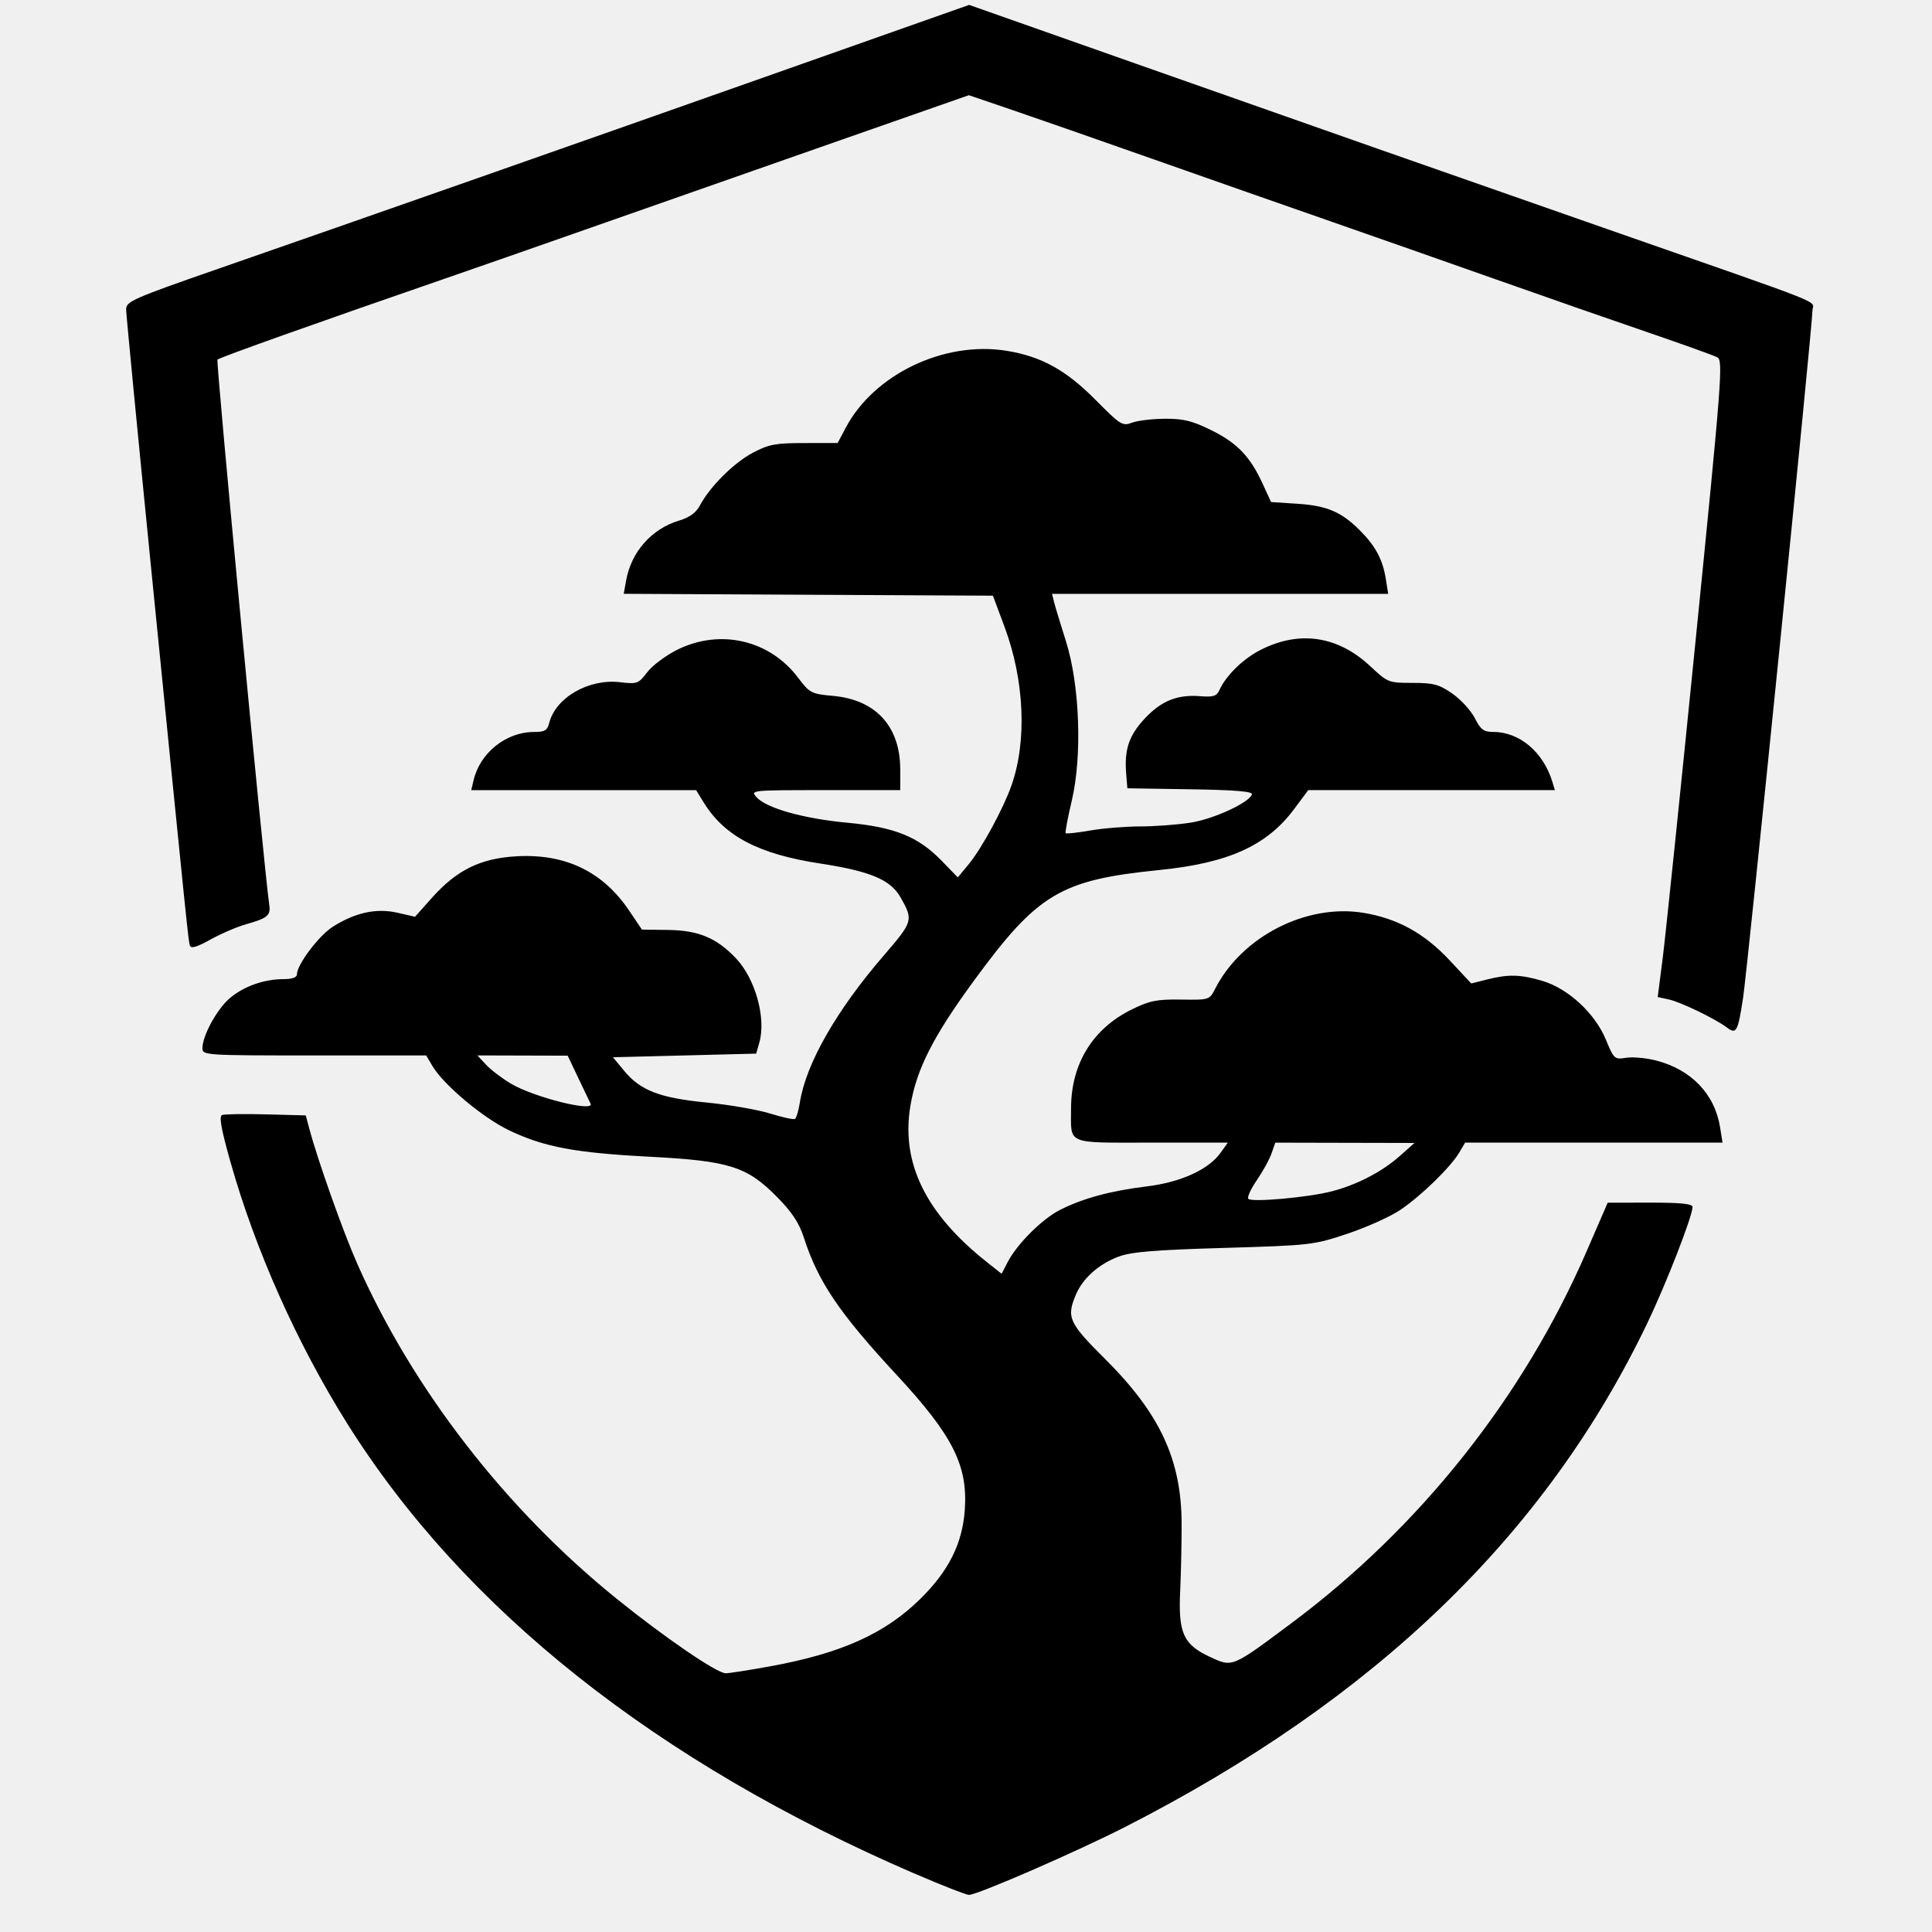
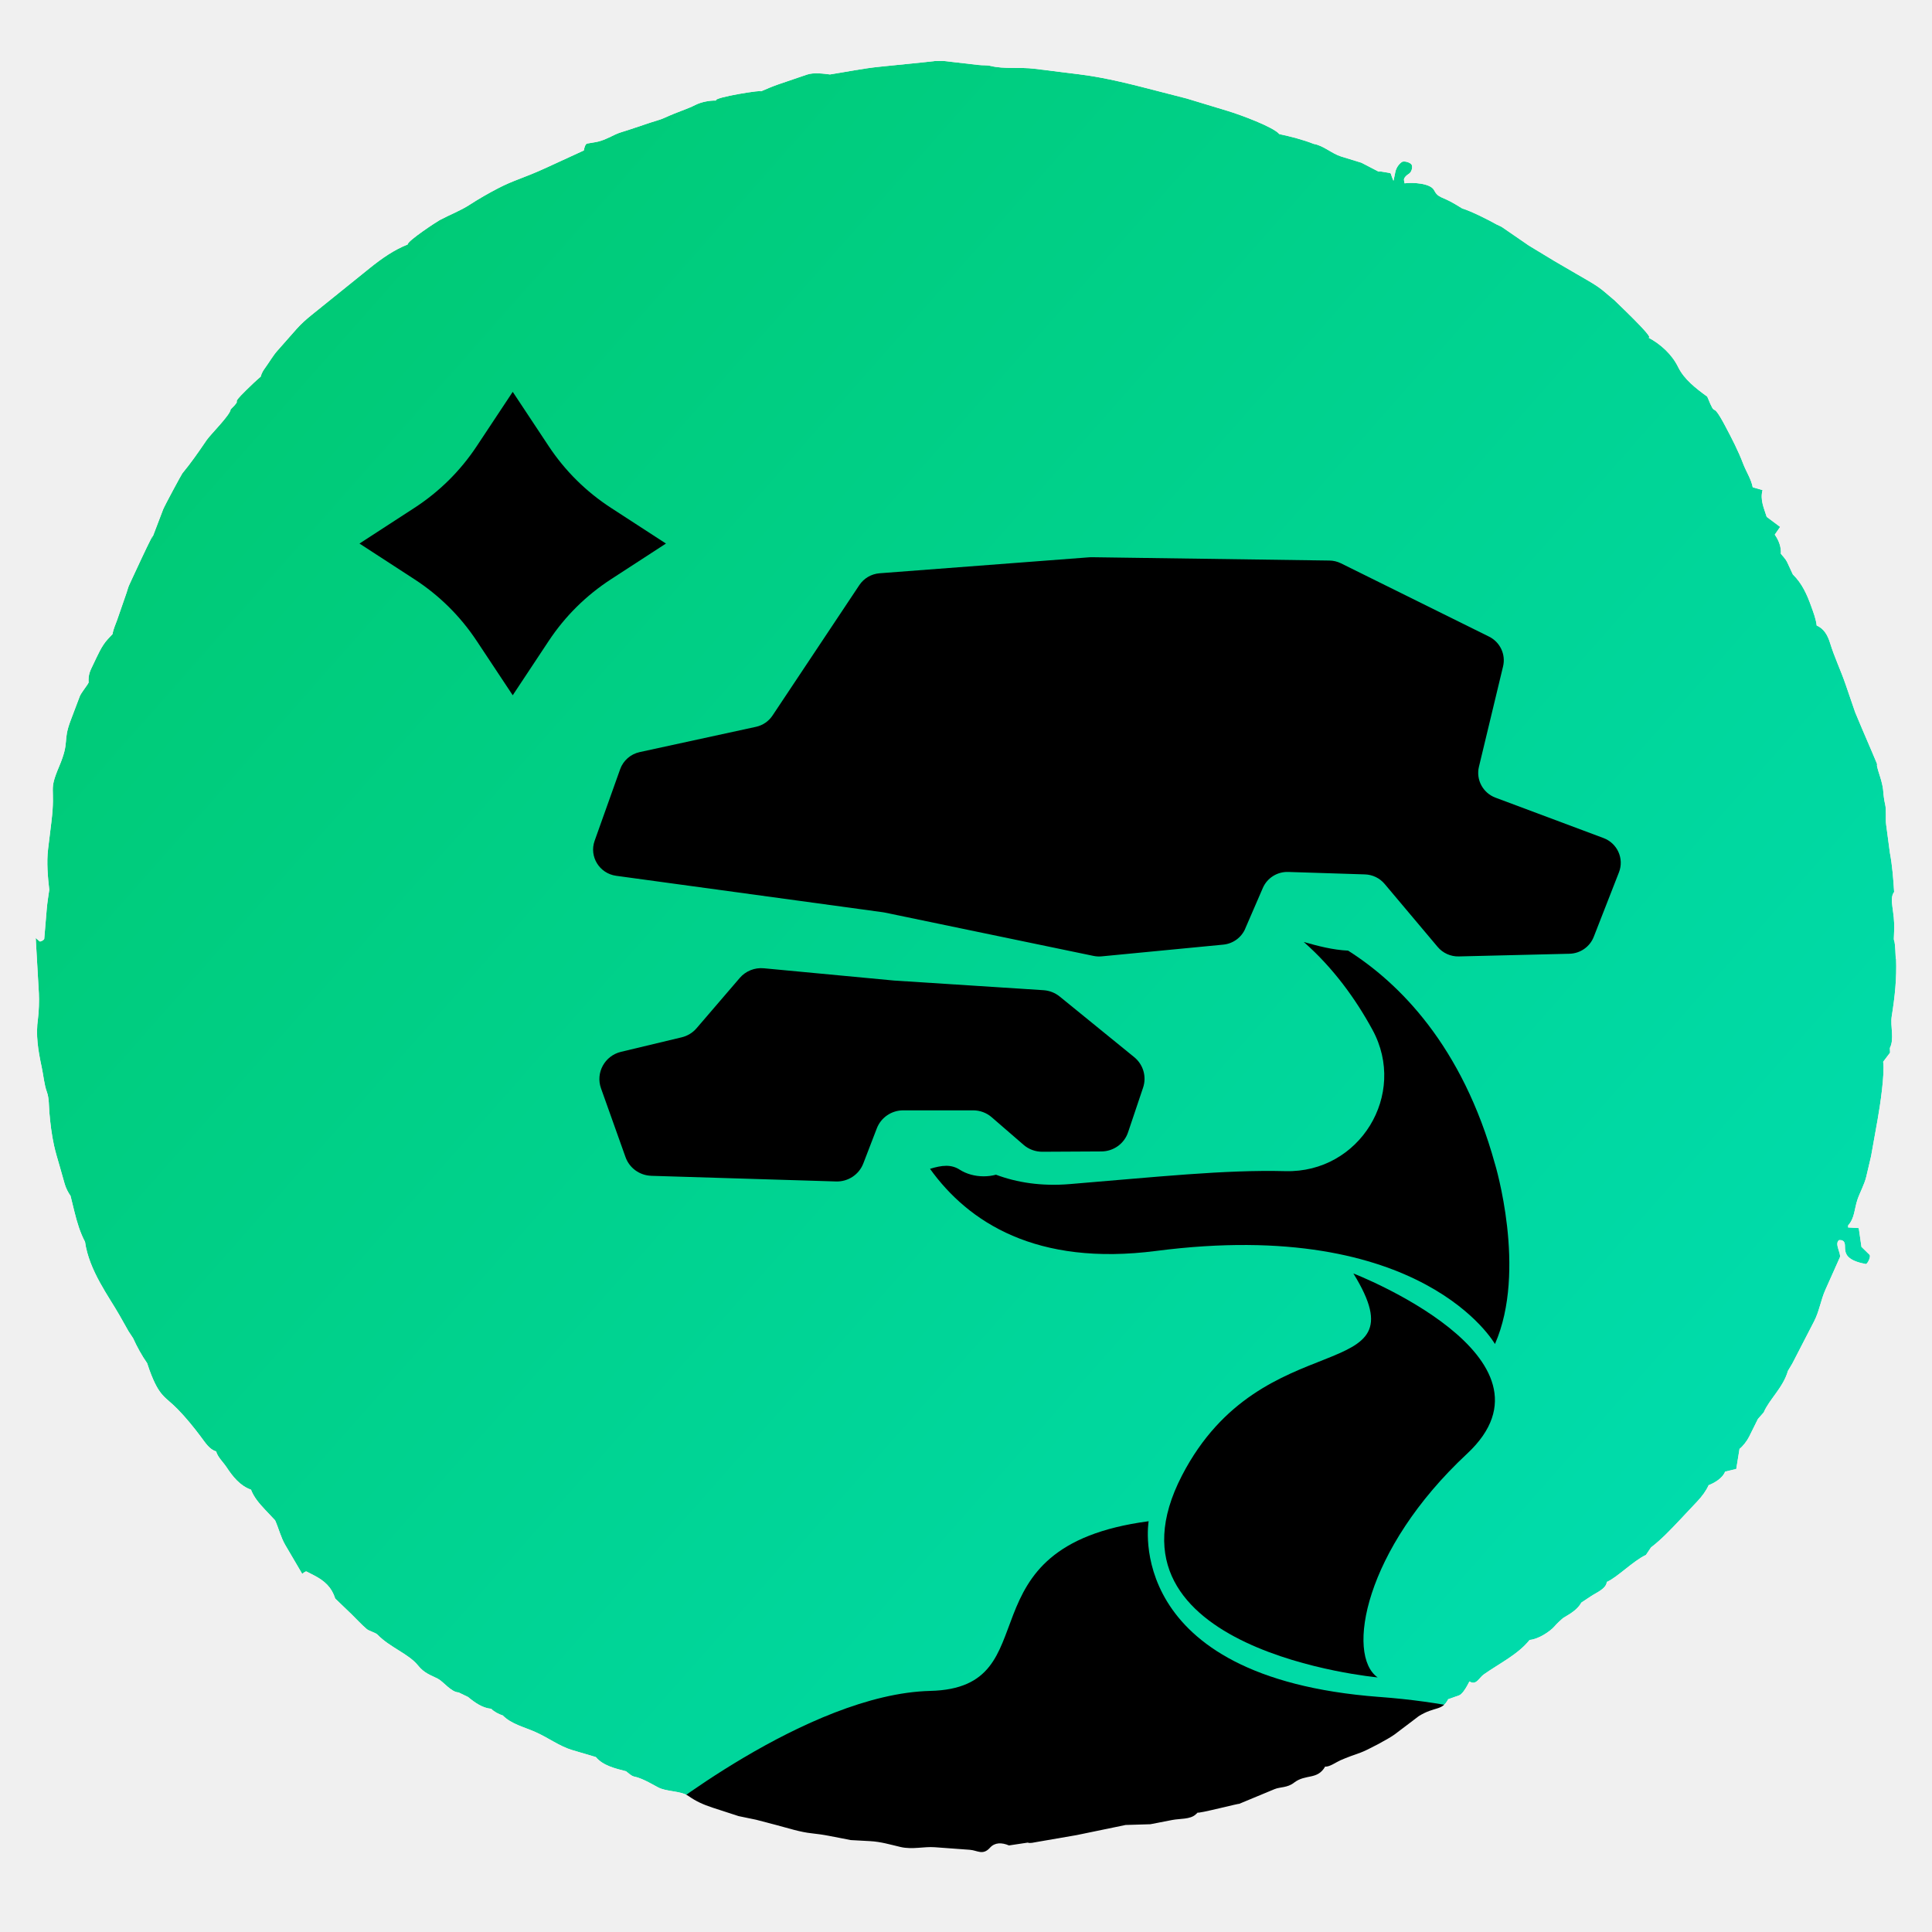
- <svg xmlns="http://www.w3.org/2000/svg" width="150mm" height="150mm" viewBox="0 0 150 150" version="1.1" id="svg1" xml:space="preserve">
-   <defs id="defs1" />
+ <svg xmlns="http://www.w3.org/2000/svg" width="100mm" height="100mm" viewBox="0 0 100 100" version="1.1" id="svg1">
+   <defs id="defs1">
+     <linearGradient id="paint0_linear_151_219" x1="20.5" y1="15.5" x2="132" y2="114" gradientUnits="userSpaceOnUse">
+       <stop stop-color="#00CA76" id="stop17" />
+       <stop offset="1" stop-color="#00E8D1" id="stop18" />
+     </linearGradient>
+     <clipPath clipPathUnits="userSpaceOnUse" id="clipPath1">
+       <rect width="268" height="96" fill="#ffffff" id="rect1" x="-1.2598427e-06" y="-1.2598425e-06" style="stroke-width:1" />
+     </clipPath>
+   </defs>
  <g id="layer1">
-     <path style="fill:#000000;stroke-width:1.066" d="M 71.022,145.474 C 50.956,136.812 35.992,124.937 26.94,110.493 23.046,104.279 19.818,97.039 17.881,90.172 17.167,87.641 16.995,86.666 17.245,86.57 c 0.189,-0.072 1.727,-0.095 3.419,-0.051 l 3.076,0.081 0.263,0.988 c 0.671,2.517 2.625,8.024 3.744,10.55 4.307,9.729 11.523,19.043 20.138,25.995 3.764,3.037 7.779,5.78 8.46,5.78 0.26,0 1.796,-0.24 3.413,-0.534 5.542,-1.006 8.944,-2.532 11.705,-5.251 2.193,-2.159 3.256,-4.287 3.442,-6.886 0.248,-3.461 -0.926,-5.789 -5.289,-10.494 -4.473,-4.824 -6.1,-7.233 -7.209,-10.676 -0.362,-1.122 -0.917,-1.963 -2.077,-3.139 -2.332,-2.367 -3.712,-2.804 -9.877,-3.124 -5.787,-0.301 -8.185,-0.749 -10.89,-2.033 -2.055,-0.976 -5.123,-3.545 -5.994,-5.019 L 33.09,81.944 h -8.686 c -8.514,0 -8.686,-0.011 -8.686,-0.567 0,-0.987 1.162,-3.087 2.167,-3.916 1.099,-0.906 2.64,-1.442 4.144,-1.442 0.655,0 1.025,-0.133 1.025,-0.368 0,-0.759 1.706,-3.019 2.801,-3.71 1.735,-1.095 3.379,-1.449 5.007,-1.076 l 1.362,0.312 1.306,-1.466 c 1.942,-2.179 3.797,-3.083 6.628,-3.232 3.77,-0.198 6.659,1.207 8.692,4.226 l 0.989,1.468 2.056,0.029 c 2.333,0.033 3.721,0.611 5.216,2.17 1.531,1.597 2.389,4.669 1.84,6.585 l -0.243,0.846 -5.559,0.141 -5.559,0.141 0.852,1.033 c 1.277,1.549 2.776,2.128 6.425,2.483 1.746,0.17 3.959,0.553 4.917,0.851 0.958,0.298 1.831,0.488 1.938,0.422 0.107,-0.066 0.281,-0.656 0.385,-1.31 0.478,-2.99 2.84,-7.125 6.482,-11.348 2.309,-2.677 2.335,-2.768 1.329,-4.546 -0.774,-1.37 -2.349,-2.032 -6.245,-2.628 -4.768,-0.729 -7.416,-2.115 -9.031,-4.728 L 54.046,61.346 h -8.729 -8.729 l 0.183,-0.776 c 0.5,-2.124 2.522,-3.739 4.683,-3.739 0.832,0 1.039,-0.12 1.181,-0.684 0.499,-1.987 3.07,-3.47 5.513,-3.18 1.324,0.157 1.421,0.121 2.112,-0.786 0.398,-0.522 1.456,-1.309 2.349,-1.748 3.319,-1.63 7.134,-0.745 9.339,2.165 0.924,1.219 1.032,1.276 2.743,1.432 3.315,0.302 5.203,2.374 5.203,5.711 v 1.604 h -5.828 c -5.768,0 -5.823,0.005 -5.328,0.552 0.772,0.853 3.651,1.663 7.032,1.977 3.691,0.343 5.512,1.076 7.339,2.956 l 1.255,1.292 0.866,-1.051 c 0.99,-1.201 2.657,-4.271 3.292,-6.063 1.224,-3.454 1.022,-8.172 -0.529,-12.336 l -0.903,-2.423 -14.332,-0.073 -14.332,-0.073 0.191,-1.056 c 0.4,-2.209 1.982,-3.992 4.108,-4.629 0.821,-0.246 1.316,-0.609 1.627,-1.192 0.778,-1.459 2.631,-3.301 4.104,-4.077 1.239,-0.653 1.755,-0.75 4,-0.751 l 2.577,-4.91e-4 0.635,-1.197 c 2.198,-4.144 7.638,-6.745 12.475,-5.966 2.697,0.434 4.618,1.494 6.918,3.816 1.927,1.946 2.089,2.047 2.822,1.768 0.427,-0.163 1.577,-0.301 2.555,-0.307 1.437,-0.009 2.123,0.159 3.58,0.876 2.029,0.999 3.033,2.04 4.003,4.148 l 0.664,1.444 2.042,0.132 c 2.292,0.149 3.413,0.626 4.854,2.067 1.213,1.213 1.771,2.258 2.013,3.77 l 0.185,1.158 H 94.727 81.679 l 0.158,0.635 c 0.087,0.349 0.5,1.714 0.919,3.033 1.077,3.392 1.278,8.932 0.451,12.415 -0.313,1.319 -0.523,2.444 -0.467,2.501 0.056,0.056 0.913,-0.039 1.905,-0.211 0.991,-0.173 2.744,-0.315 3.895,-0.316 1.151,-0.001 2.918,-0.135 3.927,-0.298 1.793,-0.289 4.52,-1.549 4.732,-2.188 0.076,-0.229 -1.285,-0.343 -4.782,-0.398 l -4.889,-0.077 -0.091,-1.116 c -0.153,-1.872 0.205,-2.958 1.401,-4.256 1.294,-1.404 2.553,-1.921 4.336,-1.779 1.028,0.082 1.285,4.48e-4 1.501,-0.474 0.522,-1.146 1.846,-2.435 3.211,-3.127 3.008,-1.524 5.985,-1.079 8.497,1.27 1.365,1.277 1.421,1.299 3.282,1.299 1.635,0 2.057,0.113 3.091,0.829 0.659,0.456 1.444,1.313 1.746,1.905 0.461,0.904 0.691,1.075 1.441,1.075 2.035,0 3.882,1.563 4.585,3.88 l 0.192,0.635 h -9.573 -9.573 l -1.105,1.481 c -2.115,2.836 -5.1,4.185 -10.459,4.724 -7.685,0.773 -9.439,1.822 -14.406,8.608 -3.144,4.295 -4.437,6.839 -4.916,9.666 -0.755,4.454 1.168,8.393 5.941,12.173 l 1.137,0.9 0.461,-0.892 c 0.735,-1.422 2.679,-3.361 4.082,-4.072 1.763,-0.893 3.924,-1.478 6.724,-1.819 2.644,-0.322 4.801,-1.305 5.731,-2.61 l 0.563,-0.79 h -5.914 c -6.739,0 -6.257,0.204 -6.257,-2.653 0,-3.468 1.683,-6.204 4.736,-7.697 1.374,-0.672 1.936,-0.784 3.81,-0.756 2.19,0.032 2.2,0.029 2.649,-0.85 2.072,-4.052 7.092,-6.615 11.519,-5.882 2.63,0.436 4.713,1.583 6.668,3.673 l 1.691,1.808 1.236,-0.311 c 1.657,-0.417 2.586,-0.392 4.294,0.115 1.995,0.592 4.072,2.512 4.913,4.542 0.634,1.53 0.68,1.571 1.582,1.425 0.511,-0.083 1.559,0.013 2.329,0.212 2.739,0.711 4.551,2.605 4.965,5.193 l 0.189,1.182 h -9.992 -9.992 l -0.461,0.776 c -0.685,1.152 -2.994,3.394 -4.598,4.464 -0.776,0.518 -2.617,1.344 -4.091,1.836 -2.618,0.874 -2.842,0.9 -9.594,1.099 -5.425,0.16 -7.186,0.307 -8.179,0.681 -1.511,0.569 -2.751,1.67 -3.284,2.915 -0.765,1.788 -0.577,2.212 2.222,4.995 4.304,4.28 5.965,7.859 5.973,12.861 0.002,1.474 -0.049,3.823 -0.114,5.22 -0.15,3.24 0.254,4.127 2.318,5.083 1.76,0.815 1.661,0.856 6.333,-2.629 9.982,-7.445 18.003,-17.551 22.904,-28.858 l 1.639,-3.78 3.293,-0.004 c 2.375,-0.003 3.293,0.09 3.294,0.335 0.001,0.707 -2.058,5.996 -3.52,9.041 -7.879,16.412 -21.105,29.174 -40.497,39.078 -3.785,1.933 -11.515,5.297 -12.163,5.292 -0.216,-10e-4 -2.108,-0.743 -4.203,-1.647 z M 103.391,92.497 c 1.976,-0.515 3.908,-1.519 5.301,-2.756 l 1.129,-1.002 -5.404,-0.012 -5.404,-0.012 -0.294,0.843 c -0.162,0.464 -0.677,1.4 -1.145,2.08 -0.468,0.68 -0.761,1.329 -0.651,1.44 0.28,0.284 4.657,-0.11 6.469,-0.582 z M 45.849,85.682 c -0.059,-0.116 -0.482,-1.001 -0.941,-1.966 l -0.833,-1.754 -3.506,-0.01 -3.506,-0.01 0.684,0.732 c 0.376,0.403 1.255,1.069 1.954,1.479 1.793,1.055 6.501,2.225 6.147,1.527 z m 88.237,-5.9 c -0.919,-0.691 -3.602,-1.987 -4.525,-2.187 l -0.857,-0.185 0.388,-3.024 c 0.213,-1.663 1.365,-12.78 2.559,-24.703 2.025,-20.214 2.139,-21.697 1.686,-21.939 -0.267,-0.143 -2.684,-1.011 -5.37,-1.93 -2.687,-0.918 -7.996,-2.769 -11.798,-4.113 -3.802,-1.344 -9.58,-3.372 -12.839,-4.507 C 100.071,16.06 93.913,13.9 89.645,12.396 85.377,10.892 80.386,9.15 78.554,8.526 L 75.223,7.392 63.741,11.41 c -6.315,2.21 -14.53,5.09 -18.254,6.401 -3.725,1.31 -8.74,3.061 -11.146,3.891 -9.541,3.292 -17.293,6.052 -17.457,6.217 -0.132,0.132 3.584,39.241 4.027,42.383 0.109,0.773 -0.173,1 -1.807,1.457 -0.698,0.195 -1.939,0.728 -2.758,1.184 -1.06,0.591 -1.52,0.726 -1.601,0.47 C 14.621,73.02 14.586,72.679 11.757,44.346 10.676,33.522 9.792,24.371 9.792,24.01 c 0,-0.605 0.563,-0.852 7.125,-3.133 C 28.305,16.918 43.763,11.495 60.083,5.733 L 75.245,0.38 88.159,4.933 c 14.324,5.05 23.419,8.242 36.898,12.948 17.499,6.111 15.66,5.377 15.66,6.245 0,1.199 -5.035,51.075 -5.388,53.372 -0.401,2.612 -0.519,2.828 -1.243,2.284 z" id="path1" />
+     <g id="g1" transform="matrix(4.089414,0,0,4.089414,-310.8596,-336.5987)">
+       <g clip-path="url(#clipPath1)" id="g16" transform="matrix(0.2645833,0,0,0.2645833,73.55417,83.07917)">
+         <mask id="mask0_151_219" maskUnits="userSpaceOnUse" x="11" y="-1" width="90" height="87">
+           <path d="m 99.992,42.962 c -0.052,-1.406 -0.122,-0.466 -0.078,-1.331 0.049,-0.952 -0.268,-1.506 0,-1.871 -0.039,-0.622 -0.087,-1.259 -0.202,-1.868 l -0.18,-1.35 c -0.038,-0.284 0.015,-0.699 -0.046,-0.961 -0.049,-0.216 -0.076,-0.406 -0.1,-0.717 -0.016,-0.165 -0.087,-0.44 -0.139,-0.6 -0.373,-1.144 0.11,-0.031 -0.406,-1.236 l -0.466,-1.087 -0.326,-0.777 -0.46,-1.341 c -0.235,-0.684 -0.529,-1.285 -0.742,-1.978 -0.116,-0.379 -0.302,-0.688 -0.637,-0.829 -0.041,-0.331 -0.154,-0.615 -0.262,-0.917 -0.205,-0.574 -0.441,-1.1 -0.879,-1.528 l -0.279,-0.6 c -0.059,-0.125 -0.206,-0.281 -0.296,-0.391 0.028,-0.313 -0.104,-0.655 -0.29,-0.911 l 0.257,-0.371 -0.644,-0.481 c -0.12,-0.4 -0.326,-0.798 -0.197,-1.28 l -0.47,-0.134 c -0.073,-0.391 -0.319,-0.758 -0.458,-1.126 -0.236,-0.623 -0.539,-1.208 -0.876,-1.841 -0.702,-1.318 -0.365,-0.198 -0.841,-1.369 -0.54,-0.393 -1.105,-0.826 -1.39,-1.409 -0.297,-0.609 -0.828,-1.097 -1.431,-1.419 0.408,0.117 -1.742,-1.886 -1.585,-1.754 L 86.033,11.031 C 85.67,10.724 85.199,10.476 84.727,10.2 L 83.673,9.586 82.436,8.837 81.156,7.956 C 81.099,7.916 80.968,7.869 80.907,7.835 80.508,7.61 79.704,7.203 79.249,7.061 L 78.92,6.863 C 78.271,6.472 78.111,6.585 77.901,6.183 77.73,5.855 76.864,5.807 76.494,5.862 L 76.469,5.723 C 76.437,5.619 76.576,5.481 76.706,5.402 76.822,5.331 76.888,5.118 76.841,4.989 76.796,4.865 76.463,4.768 76.356,4.847 76.193,4.966 76.089,5.151 76.055,5.308 l -0.087,0.422 c 0,0 -0.007,-0.002 -0.011,-0.003 C 75.834,5.459 75.865,5.38 75.783,5.366 L 75.349,5.294 C 75.326,5.291 75.286,5.297 75.253,5.302 L 74.432,4.877 73.462,4.579 C 73.015,4.443 72.619,4.055 72.149,3.976 71.624,3.77 71.064,3.627 70.503,3.506 70.22,3.165 68.64,2.582 68.034,2.399 L 66.073,1.805 64.828,1.485 C 63.518,1.148 62.283,0.817 60.937,0.648 L 58.791,0.381 C 58.085,0.293 57.349,0.406 56.695,0.247 56.501,0.199 56.368,0.23 56.092,0.198 L 54.463,0.01 C 54.182,-0.023 53.853,0.033 53.584,0.061 L 51.361,0.287 C 50.567,0.368 49.765,0.535 49.008,0.653 48.702,0.615 48.226,0.55 47.903,0.662 L 46.545,1.125 c -0.249,0.085 -0.623,0.24 -0.852,0.342 0.25,-0.112 -2.299,0.284 -2.136,0.436 -0.311,-0.01 -0.706,0.068 -0.977,0.204 -0.486,0.243 -0.727,0.276 -1.548,0.647 -0.136,0.062 -0.41,0.135 -0.593,0.196 L 39.335,3.319 C 39.147,3.382 38.933,3.433 38.738,3.526 38.44,3.669 38.129,3.833 37.8,3.89 l -0.407,0.069 c -0.095,0.017 -0.149,0.239 -0.159,0.33 L 35.42,5.123 c -1.089,0.5 -1.525,0.578 -2.297,0.98 -0.47,0.245 -0.917,0.501 -1.356,0.786 -0.441,0.286 -0.969,0.485 -1.431,0.733 -0.129,0.069 -1.553,0.998 -1.531,1.166 -0.647,0.254 -1.235,0.663 -1.812,1.128 l -2.759,2.224 c -0.274,0.22 -0.517,0.434 -0.746,0.692 l -0.928,1.052 c -0.203,0.231 -0.372,0.531 -0.556,0.782 -0.097,0.133 -0.185,0.265 -0.229,0.443 -0.228,0.194 -0.45,0.408 -0.688,0.641 -0.882,0.863 -0.091,0.277 -0.75,0.927 -0.008,0.254 -0.971,1.208 -1.144,1.462 -0.402,0.59 -0.746,1.089 -1.167,1.598 -0.042,0.051 -0.856,1.559 -0.919,1.725 l -0.556,1.458 c 0.406,-1.063 -1.314,2.693 -1.079,2.187 -0.038,0.082 -0.082,0.247 -0.113,0.338 l -0.451,1.303 c -0.074,0.214 -0.187,0.442 -0.219,0.675 l -0.229,0.245 c -0.302,0.325 -0.479,0.761 -0.7,1.216 -0.142,0.294 -0.242,0.472 -0.218,0.862 -0.091,0.175 -0.358,0.486 -0.426,0.665 l -0.431,1.139 c -0.398,1.05 -0.029,0.968 -0.55,2.201 -0.537,1.27 -0.157,0.882 -0.373,2.659 l -0.158,1.295 c -0.078,0.639 -0.013,1.356 0.056,1.953 -0.04,0.286 -0.092,0.581 -0.121,0.926 l -0.119,1.418 c -0.004,0.057 -0.186,0.156 -0.223,0.122 l -0.185,-0.161 0.151,2.653 c 0.018,0.32 0,0.898 -0.043,1.203 -0.112,0.787 0,1.496 0.179,2.33 0.088,0.409 0.117,0.828 0.248,1.183 0.109,0.296 0.092,0.68 0.12,1.001 0.042,0.503 0.11,1.048 0.218,1.544 0.07,0.326 0.183,0.69 0.286,1.051 l 0.226,0.797 c 0.058,0.204 0.17,0.422 0.28,0.574 l 0.185,0.752 c 0.129,0.523 0.27,0.994 0.509,1.45 0.193,1.374 1.152,2.631 1.65,3.513 l 0.429,0.76 0.222,0.338 c 0.188,0.415 0.412,0.823 0.671,1.194 0.027,0.088 0.082,0.25 0.112,0.331 0.478,1.303 0.744,1.25 1.343,1.863 0.385,0.393 0.757,0.849 1.107,1.315 0.227,0.303 0.415,0.614 0.738,0.709 0.074,0.275 0.338,0.514 0.496,0.753 0.296,0.449 0.645,0.892 1.172,1.078 0.131,0.349 0.38,0.647 0.656,0.94 l 0.497,0.527 c 0.162,0.357 0.278,0.825 0.48,1.169 l 0.819,1.396 c 0,0 0.147,-0.146 0.209,-0.115 l 0.346,0.178 c 0.529,0.273 0.852,0.581 1.021,1.113 l 0.794,0.764 c 0.215,0.207 0.459,0.481 0.716,0.698 0.11,0.092 0.417,0.166 0.511,0.263 0.592,0.614 1.495,0.921 1.938,1.474 0.301,0.377 0.602,0.458 0.946,0.634 0.271,0.139 0.644,0.65 0.996,0.657 l 0.451,0.218 c 0.328,0.273 0.699,0.532 1.111,0.566 0.132,0.139 0.367,0.262 0.553,0.318 0.415,0.419 1.008,0.547 1.567,0.796 0.616,0.274 1.149,0.681 1.752,0.86 l 1.133,0.335 c 0.342,0.411 0.925,0.546 1.446,0.68 0.589,0.495 0.098,-0.035 1.52,0.763 0.402,0.226 1.096,0.16 1.479,0.429 0.336,0.237 0.681,0.397 1.132,0.545 l 1.251,0.407 0.835,0.173 0.973,0.255 c 0.59,0.155 1.137,0.338 1.7,0.396 0.256,0.028 0.539,0.066 0.825,0.122 l 1.035,0.201 0.932,0.051 c 0.509,0.028 0.954,0.164 1.445,0.279 0.567,0.132 1.117,-0.026 1.631,0.011 l 1.688,0.124 c 0.363,0.026 0.618,0.284 0.964,-0.101 0.23,-0.255 0.557,-0.255 0.908,-0.108 l 0.897,-0.135 c 0.117,0.043 0.271,-0.002 0.455,-0.034 l 1.883,-0.325 2.346,-0.485 1.181,-0.035 1.05,-0.204 c 0.368,-0.071 0.857,-0.023 1.117,-0.263 l 0.105,-0.097 c -0.086,0.096 2.156,-0.487 1.956,-0.403 l 1.709,-0.71 c 0.28,-0.117 0.608,-0.058 0.932,-0.308 0.566,-0.438 1.115,-0.116 1.495,-0.775 0.186,0.035 0.53,-0.211 0.719,-0.295 0.341,-0.15 0.654,-0.258 0.965,-0.368 0.336,-0.119 1.376,-0.675 1.643,-0.877 l 0.88,-0.666 0.269,-0.205 c 0.778,-0.483 1.109,-0.233 1.409,-0.809 l 0.524,-0.185 c 0.138,-0.051 0.302,-0.315 0.376,-0.449 l 0.117,-0.217 c 0.32,0.212 0.458,-0.175 0.687,-0.336 0.758,-0.534 1.632,-0.952 2.191,-1.649 0.409,-0.029 0.986,-0.402 1.214,-0.675 0.085,-0.101 0.293,-0.297 0.398,-0.38 0.383,-0.224 0.686,-0.411 0.863,-0.732 l 0.463,-0.307 c 0.26,-0.173 0.726,-0.354 0.754,-0.681 0.485,-0.203 1.264,-1.008 1.871,-1.29 l 0.245,-0.362 c 0.488,-0.372 0.945,-0.853 1.404,-1.341 l 0.804,-0.855 c 0.23,-0.244 0.425,-0.505 0.547,-0.779 0.277,-0.107 0.676,-0.339 0.787,-0.649 l 0.535,-0.129 0.156,-0.96 c 0.161,-0.122 0.362,-0.388 0.454,-0.572 l 0.426,-0.858 0.279,-0.317 c 0.257,-0.614 0.932,-1.188 1.157,-1.985 l 0.208,-0.347 1.046,-2.028 c 0.245,-0.473 0.321,-1.019 0.535,-1.498 l 0.695,-1.557 c 0.07,-0.196 -0.275,-0.651 -0.036,-0.826 l 0.113,0.005 c 0.461,0.139 -0.362,0.859 1.171,1.143 0.089,-0.029 0.249,-0.369 0.172,-0.445 l -0.387,-0.379 -0.129,-0.898 -0.51,-0.03 0.002,-0.099 c 0.314,-0.346 0.296,-0.788 0.444,-1.228 0.115,-0.341 0.335,-0.73 0.424,-1.107 l 0.229,-0.975 0.312,-1.746 c 0.116,-0.644 0.351,-2.206 0.266,-2.77 l 0.33,-0.436 -0.008,-0.226 c 0.225,-0.444 0.01,-1.03 0.089,-1.521 0.149,-0.926 0.242,-1.799 0.207,-2.751 z" fill="#ffffff" id="path7" />
+         </mask>
+         <g mask="url(#mask0_151_219)" id="g15">
+           <path d="m 99.992,42.962 c -0.052,-1.406 -0.122,-0.466 -0.078,-1.331 0.049,-0.952 -0.268,-1.506 0,-1.871 -0.039,-0.622 -0.087,-1.259 -0.202,-1.868 l -0.18,-1.35 c -0.038,-0.284 0.015,-0.699 -0.046,-0.961 -0.049,-0.216 -0.076,-0.406 -0.1,-0.717 -0.016,-0.165 -0.087,-0.44 -0.139,-0.6 -0.373,-1.144 0.11,-0.031 -0.406,-1.236 l -0.466,-1.087 -0.326,-0.777 -0.46,-1.341 c -0.235,-0.684 -0.529,-1.285 -0.742,-1.978 -0.116,-0.379 -0.302,-0.688 -0.637,-0.829 -0.041,-0.331 -0.154,-0.615 -0.262,-0.917 -0.205,-0.574 -0.441,-1.1 -0.879,-1.528 l -0.279,-0.6 c -0.059,-0.125 -0.206,-0.281 -0.296,-0.391 0.028,-0.313 -0.104,-0.655 -0.29,-0.911 l 0.257,-0.371 -0.644,-0.481 c -0.12,-0.4 -0.326,-0.798 -0.197,-1.28 l -0.47,-0.134 c -0.073,-0.391 -0.319,-0.758 -0.458,-1.126 -0.236,-0.623 -0.539,-1.208 -0.876,-1.841 -0.702,-1.318 -0.365,-0.198 -0.841,-1.369 -0.54,-0.393 -1.105,-0.826 -1.39,-1.409 -0.297,-0.609 -0.828,-1.097 -1.431,-1.419 0.408,0.117 -1.742,-1.886 -1.585,-1.754 L 86.033,11.031 C 85.67,10.724 85.199,10.476 84.727,10.2 L 83.673,9.586 82.436,8.837 81.156,7.956 C 81.099,7.916 80.968,7.869 80.907,7.835 80.508,7.61 79.704,7.203 79.249,7.061 L 78.92,6.862 C 78.271,6.472 78.111,6.585 77.901,6.183 77.73,5.855 76.864,5.807 76.494,5.862 L 76.469,5.723 C 76.437,5.619 76.576,5.481 76.706,5.402 76.822,5.331 76.888,5.118 76.841,4.989 76.796,4.865 76.463,4.768 76.356,4.847 76.193,4.966 76.089,5.151 76.055,5.308 l -0.087,0.422 c 0,0 -0.007,-0.002 -0.011,-0.003 C 75.834,5.459 75.865,5.38 75.783,5.366 L 75.349,5.294 C 75.326,5.291 75.286,5.297 75.253,5.302 L 74.432,4.877 73.462,4.579 C 73.015,4.443 72.619,4.055 72.149,3.976 71.624,3.77 71.064,3.627 70.503,3.506 70.22,3.165 68.64,2.582 68.034,2.399 L 66.073,1.805 64.828,1.485 C 63.518,1.148 62.283,0.817 60.937,0.648 L 58.791,0.381 C 58.085,0.293 57.349,0.406 56.695,0.247 56.501,0.199 56.368,0.23 56.092,0.198 L 54.463,0.01 C 54.182,-0.023 53.853,0.033 53.584,0.061 L 51.361,0.287 C 50.567,0.368 49.765,0.535 49.008,0.653 48.702,0.615 48.226,0.55 47.903,0.662 L 46.545,1.125 c -0.249,0.085 -0.623,0.24 -0.852,0.342 0.25,-0.112 -2.299,0.284 -2.136,0.436 -0.311,-0.01 -0.706,0.068 -0.977,0.204 -0.486,0.243 -0.727,0.276 -1.548,0.647 -0.136,0.062 -0.41,0.135 -0.593,0.196 L 39.335,3.319 C 39.147,3.382 38.933,3.433 38.738,3.526 38.44,3.669 38.129,3.833 37.8,3.89 l -0.407,0.069 c -0.095,0.017 -0.149,0.239 -0.159,0.33 L 35.42,5.123 c -1.089,0.5 -1.525,0.578 -2.297,0.98 -0.47,0.245 -0.917,0.501 -1.356,0.786 -0.441,0.286 -0.969,0.485 -1.431,0.733 -0.129,0.069 -1.553,0.998 -1.531,1.166 -0.647,0.254 -1.235,0.663 -1.812,1.128 l -2.759,2.224 c -0.274,0.22 -0.517,0.434 -0.746,0.692 l -0.928,1.052 c -0.203,0.231 -0.372,0.531 -0.556,0.782 -0.097,0.133 -0.185,0.265 -0.229,0.443 -0.228,0.194 -0.45,0.408 -0.688,0.641 -0.882,0.863 -0.091,0.277 -0.75,0.927 -0.008,0.254 -0.971,1.208 -1.144,1.462 -0.402,0.59 -0.746,1.089 -1.167,1.598 -0.042,0.051 -0.856,1.559 -0.919,1.725 l -0.556,1.458 c 0.406,-1.063 -1.314,2.693 -1.079,2.187 -0.038,0.082 -0.082,0.247 -0.113,0.338 l -0.451,1.303 c -0.074,0.214 -0.187,0.442 -0.219,0.675 l -0.229,0.245 c -0.302,0.325 -0.479,0.761 -0.7,1.216 -0.142,0.294 -0.242,0.472 -0.218,0.862 -0.091,0.175 -0.358,0.486 -0.426,0.665 l -0.431,1.139 c -0.398,1.05 -0.029,0.968 -0.55,2.201 -0.537,1.27 -0.157,0.882 -0.373,2.659 l -0.158,1.294 c -0.078,0.64 -0.013,1.356 0.056,1.953 -0.04,0.286 -0.092,0.581 -0.121,0.926 l -0.119,1.418 c -0.004,0.057 -0.186,0.156 -0.223,0.122 l -0.185,-0.161 0.151,2.653 c 0.018,0.32 0,0.898 -0.043,1.203 -0.112,0.787 0,1.496 0.179,2.33 0.088,0.409 0.117,0.828 0.248,1.183 0.109,0.296 0.092,0.68 0.12,1.001 0.042,0.503 0.11,1.048 0.218,1.544 0.07,0.326 0.183,0.69 0.286,1.051 l 0.226,0.797 c 0.058,0.204 0.17,0.422 0.28,0.574 l 0.185,0.752 c 0.129,0.523 0.27,0.994 0.509,1.45 0.193,1.374 1.152,2.631 1.65,3.513 l 0.429,0.76 0.222,0.338 c 0.188,0.415 0.412,0.823 0.671,1.194 0.027,0.088 0.082,0.25 0.112,0.331 0.478,1.303 0.744,1.25 1.343,1.863 0.385,0.393 0.757,0.849 1.107,1.315 0.227,0.303 0.415,0.614 0.738,0.709 0.074,0.275 0.338,0.514 0.496,0.753 0.296,0.449 0.645,0.892 1.172,1.078 0.131,0.349 0.38,0.647 0.656,0.94 l 0.497,0.527 c 0.162,0.357 0.278,0.825 0.48,1.169 l 0.819,1.396 c 0,0 0.147,-0.146 0.209,-0.115 l 0.346,0.178 c 0.529,0.273 0.852,0.581 1.021,1.113 l 0.794,0.764 c 0.215,0.207 0.459,0.481 0.716,0.698 0.11,0.092 0.417,0.166 0.511,0.263 0.592,0.614 1.495,0.921 1.938,1.474 0.301,0.377 0.602,0.458 0.946,0.634 0.271,0.139 0.644,0.651 0.996,0.657 l 0.451,0.218 c 0.328,0.273 0.699,0.532 1.111,0.566 0.132,0.139 0.367,0.262 0.553,0.318 0.415,0.419 1.008,0.547 1.567,0.796 0.616,0.274 1.149,0.681 1.752,0.86 l 1.133,0.335 c 0.342,0.411 0.925,0.546 1.446,0.68 0.589,0.495 0.098,-0.035 1.52,0.763 0.402,0.226 1.096,0.16 1.479,0.429 0.336,0.237 0.681,0.397 1.132,0.545 l 1.251,0.407 0.835,0.173 0.973,0.255 c 0.59,0.155 1.137,0.338 1.7,0.396 0.256,0.028 0.539,0.066 0.825,0.122 l 1.035,0.201 0.932,0.051 c 0.509,0.028 0.954,0.164 1.445,0.279 0.567,0.132 1.117,-0.026 1.631,0.011 l 1.688,0.124 c 0.363,0.026 0.618,0.284 0.964,-0.101 0.23,-0.255 0.557,-0.255 0.908,-0.108 l 0.897,-0.135 c 0.117,0.043 0.271,-0.002 0.455,-0.034 l 1.883,-0.325 2.346,-0.485 1.181,-0.035 1.05,-0.204 c 0.368,-0.071 0.857,-0.023 1.117,-0.263 l 0.105,-0.097 c -0.086,0.096 2.156,-0.486 1.956,-0.403 l 1.709,-0.71 c 0.28,-0.117 0.608,-0.058 0.932,-0.308 0.566,-0.438 1.115,-0.116 1.495,-0.775 0.186,0.035 0.53,-0.211 0.719,-0.295 0.341,-0.15 0.654,-0.258 0.965,-0.368 0.336,-0.119 1.376,-0.675 1.643,-0.877 l 0.88,-0.666 0.269,-0.205 c 0.778,-0.483 1.109,-0.233 1.409,-0.809 l 0.524,-0.185 c 0.138,-0.051 0.302,-0.315 0.376,-0.449 l 0.117,-0.217 c 0.32,0.212 0.458,-0.175 0.687,-0.336 0.758,-0.534 1.632,-0.952 2.191,-1.649 0.409,-0.029 0.986,-0.402 1.214,-0.675 0.085,-0.101 0.293,-0.297 0.398,-0.38 0.383,-0.224 0.686,-0.411 0.863,-0.732 l 0.463,-0.307 c 0.26,-0.173 0.726,-0.354 0.754,-0.681 0.485,-0.203 1.264,-1.008 1.871,-1.29 l 0.245,-0.362 c 0.488,-0.372 0.945,-0.853 1.404,-1.341 l 0.804,-0.855 c 0.23,-0.244 0.425,-0.505 0.547,-0.779 0.277,-0.107 0.676,-0.339 0.787,-0.649 l 0.535,-0.129 0.156,-0.96 c 0.161,-0.122 0.362,-0.388 0.454,-0.572 l 0.426,-0.858 0.279,-0.317 c 0.257,-0.614 0.932,-1.188 1.157,-1.985 l 0.208,-0.347 1.046,-2.028 c 0.245,-0.473 0.321,-1.019 0.535,-1.498 l 0.695,-1.557 c 0.07,-0.196 -0.275,-0.651 -0.036,-0.826 l 0.113,0.005 c 0.461,0.139 -0.362,0.859 1.171,1.143 0.089,-0.029 0.249,-0.369 0.172,-0.445 l -0.387,-0.379 -0.129,-0.898 -0.51,-0.03 0.002,-0.099 c 0.314,-0.346 0.296,-0.788 0.444,-1.228 0.115,-0.341 0.335,-0.73 0.424,-1.107 l 0.229,-0.975 0.312,-1.746 c 0.116,-0.644 0.351,-2.206 0.266,-2.77 l 0.33,-0.436 -0.008,-0.226 c 0.225,-0.444 0.01,-1.03 0.089,-1.521 0.149,-0.926 0.242,-1.799 0.207,-2.751 z" fill="url(#paint0_linear_151_219)" id="path8" style="fill:url(#paint0_linear_151_219)" />
+           <path d="m 79.487,66.632 c 4.933,-4.597 -5.441,-8.621 -5.441,-8.621 3.41,5.532 -4.339,2.211 -8.198,9.662 -4.353,8.405 9.359,9.662 9.359,9.662 -1.519,-1.059 -0.653,-6.106 4.28,-10.703 z" fill="#000000" id="path9" />
+           <path d="m 89.035,85.165 h 0.972 c 0.543,0 1.014,-0.319 1.14,-0.773 0.176,-0.632 -0.383,-1.238 -1.14,-1.238 H 40.322 c -0.757,0 -1.315,0.607 -1.139,1.238 0.126,0.452 0.597,0.773 1.139,0.773 h 0.972 l 1.128,3.224 c 0.644,1.838 1.944,3.392 3.677,4.31 0.058,0.031 0.117,0.062 0.174,0.092 0.725,0.38 1.617,0.23 2.185,-0.354 0.411,-0.424 0.98,-0.662 1.572,-0.657 l 15.134,0.09 15.134,-0.09 c 0.593,-0.003 1.162,0.234 1.572,0.657 0.374,0.384 0.96,0.471 1.433,0.218 0.017,-0.009 0.032,-0.018 0.049,-0.026 2.448,-1.31 4.295,-3.499 5.206,-6.102 l 0.477,-1.362 z" fill="#000000" id="path10" />
+           <path d="M 75.279,78.269 C 62.947,77.335 64.252,69.864 64.252,69.864 c -9.213,1.221 -4.57,7.973 -10.447,8.117 -5.877,0.143 -13.409,6.258 -13.409,6.258 l 45.809,0.549 c 0,0 1.409,-5.586 -10.925,-6.52 z" fill="#000000" id="path11" />
+           <path d="m 80.817,52.767 c -1.564,-5.665 -4.589,-8.654 -7.023,-10.199 -0.732,-0.034 -1.436,-0.22 -2.12,-0.413 1.406,1.238 2.474,2.711 3.285,4.2 1.687,3.095 -0.614,6.855 -4.165,6.762 -2.918,-0.076 -6.211,0.284 -10.316,0.619 -1.364,0.112 -2.531,-0.074 -3.53,-0.449 -0.189,0.052 -0.389,0.077 -0.591,0.077 -0.418,0 -0.826,-0.113 -1.146,-0.319 -0.191,-0.123 -0.402,-0.184 -0.643,-0.184 -0.24,0 -0.51,0.063 -0.775,0.145 1.835,2.553 5.083,4.67 10.822,3.927 12.768,-1.652 16.203,4.454 16.203,4.454 1.549,-3.52 0,-8.62 0,-8.62 z" fill="#000000" id="path12" />
+           <path d="m 40.462,53.34 8.836,0.27 c 0.576,0.018 1.099,-0.328 1.304,-0.861 l 0.646,-1.679 c 0.2,-0.518 0.702,-0.862 1.263,-0.862 h 3.345 c 0.327,0 0.644,0.118 0.889,0.331 l 1.523,1.319 c 0.248,0.215 0.567,0.332 0.897,0.331 l 2.828,-0.015 c 0.579,-0.003 1.092,-0.371 1.274,-0.915 l 0.719,-2.138 c 0.177,-0.526 0.008,-1.105 -0.425,-1.458 l -3.565,-2.9 c -0.218,-0.177 -0.488,-0.283 -0.769,-0.302 l -7.155,-0.462 -6.227,-0.587 c -0.439,-0.042 -0.872,0.132 -1.157,0.466 l -2.063,2.403 c -0.186,0.216 -0.435,0.368 -0.713,0.434 l -2.901,0.694 c -0.778,0.186 -1.224,0.999 -0.957,1.746 l 1.173,3.292 c 0.186,0.521 0.675,0.875 1.233,0.892 z" fill="#000000" id="path13" />
+           <path d="m 68.871,41.517 0.843,-1.947 c 0.207,-0.479 0.69,-0.783 1.216,-0.766 l 3.669,0.117 c 0.365,0.012 0.707,0.177 0.941,0.455 l 2.537,3.014 c 0.25,0.297 0.623,0.465 1.013,0.455 l 5.293,-0.128 c 0.516,-0.012 0.974,-0.331 1.161,-0.808 l 1.206,-3.086 c 0.257,-0.656 -0.076,-1.393 -0.74,-1.641 l -5.166,-1.932 c -0.602,-0.225 -0.941,-0.858 -0.792,-1.477 l 1.154,-4.801 c 0.138,-0.573 -0.141,-1.163 -0.671,-1.426 l -7.081,-3.505 C 73.28,23.955 73.091,23.909 72.899,23.907 L 61.537,23.748 c -0.039,0 -0.078,0 -0.116,0.003 l -10.04,0.765 c -0.394,0.03 -0.751,0.239 -0.969,0.566 l -4.154,6.241 c -0.183,0.275 -0.468,0.469 -0.793,0.539 l -5.562,1.209 c -0.431,0.094 -0.784,0.402 -0.932,0.815 l -1.222,3.427 c -0.269,0.755 0.229,1.565 1.031,1.675 l 12.756,1.743 c 0.029,0.004 0.059,0.009 0.088,0.015 l 9.993,2.075 c 0.127,0.026 0.257,0.033 0.387,0.021 l 5.817,-0.561 c 0.465,-0.045 0.867,-0.337 1.051,-0.761 z" fill="#000000" id="path14" />
+           <path d="m 35.553,18.437 -1.722,-2.6 -1.723,2.6 C 31.324,19.62 30.321,20.613 29.126,21.389 l -2.626,1.705 2.626,1.706 c 1.195,0.776 2.198,1.77 2.982,2.952 l 1.723,2.6 1.722,-2.6 c 0.784,-1.183 1.788,-2.176 2.982,-2.952 L 41.161,23.094 38.535,21.389 C 37.34,20.613 36.337,19.619 35.553,18.437 Z" fill="#000000" id="path15" />
+         </g>
+       </g>
+     </g>
  </g>
</svg>
